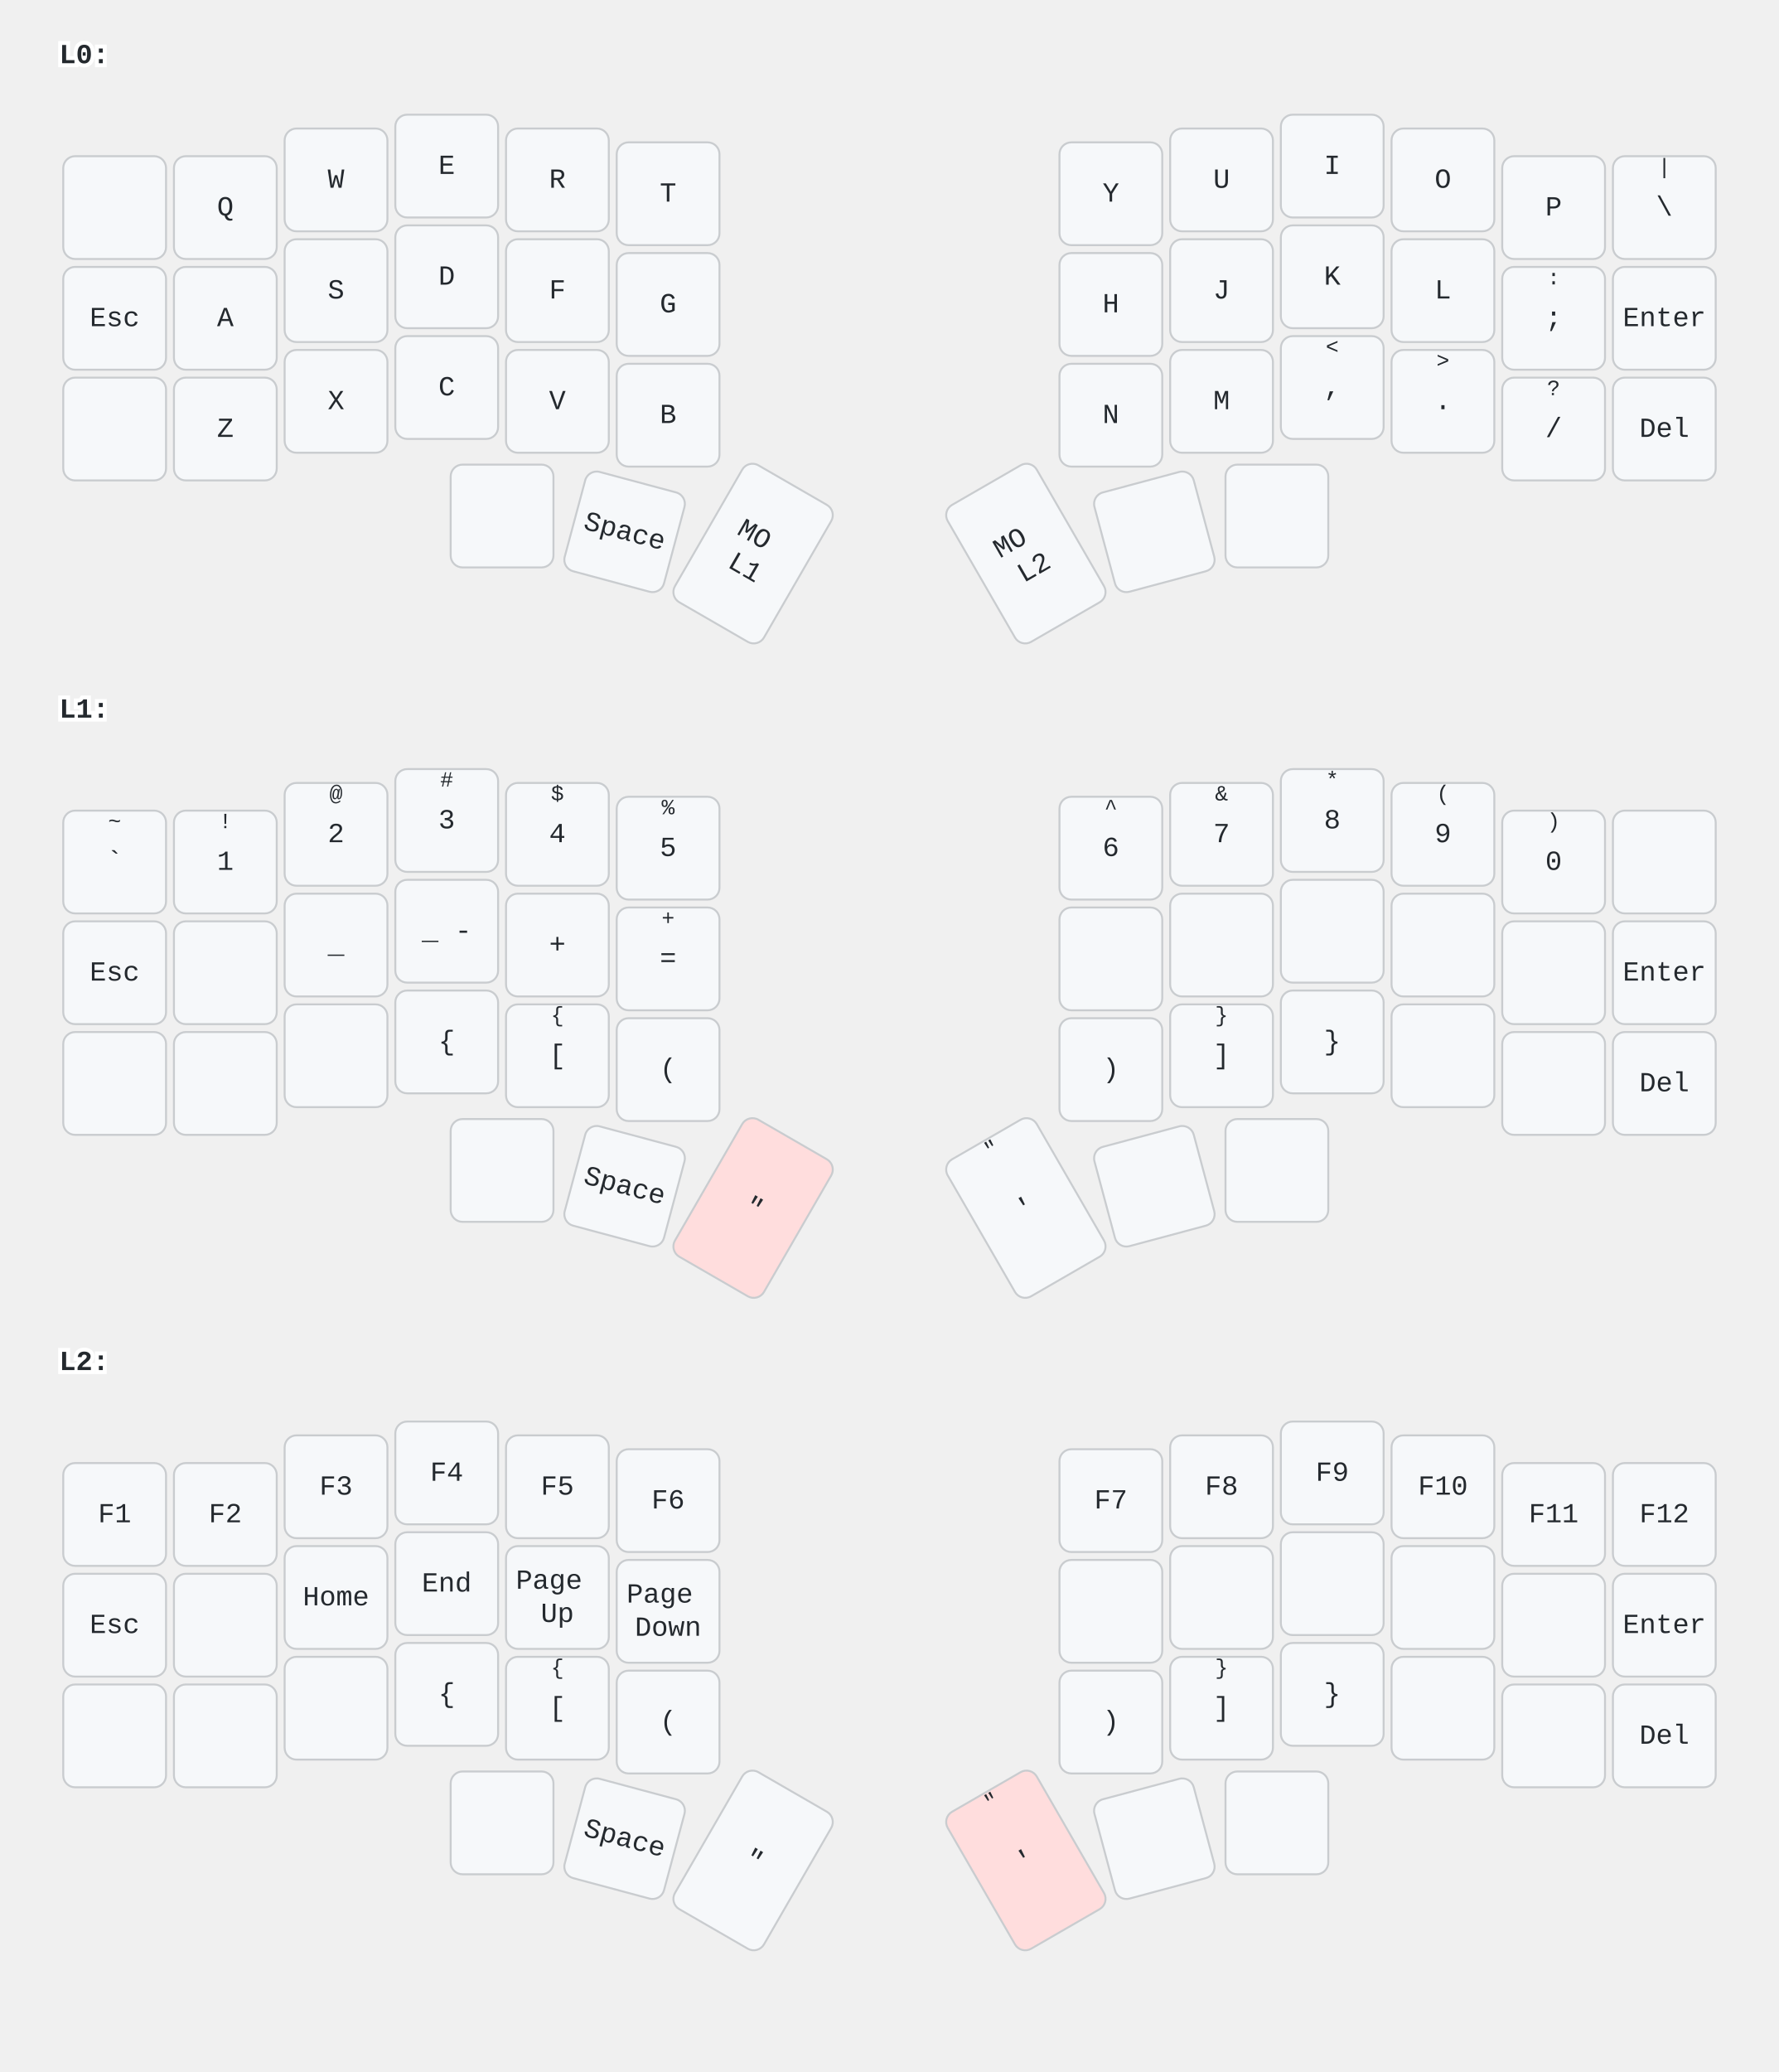
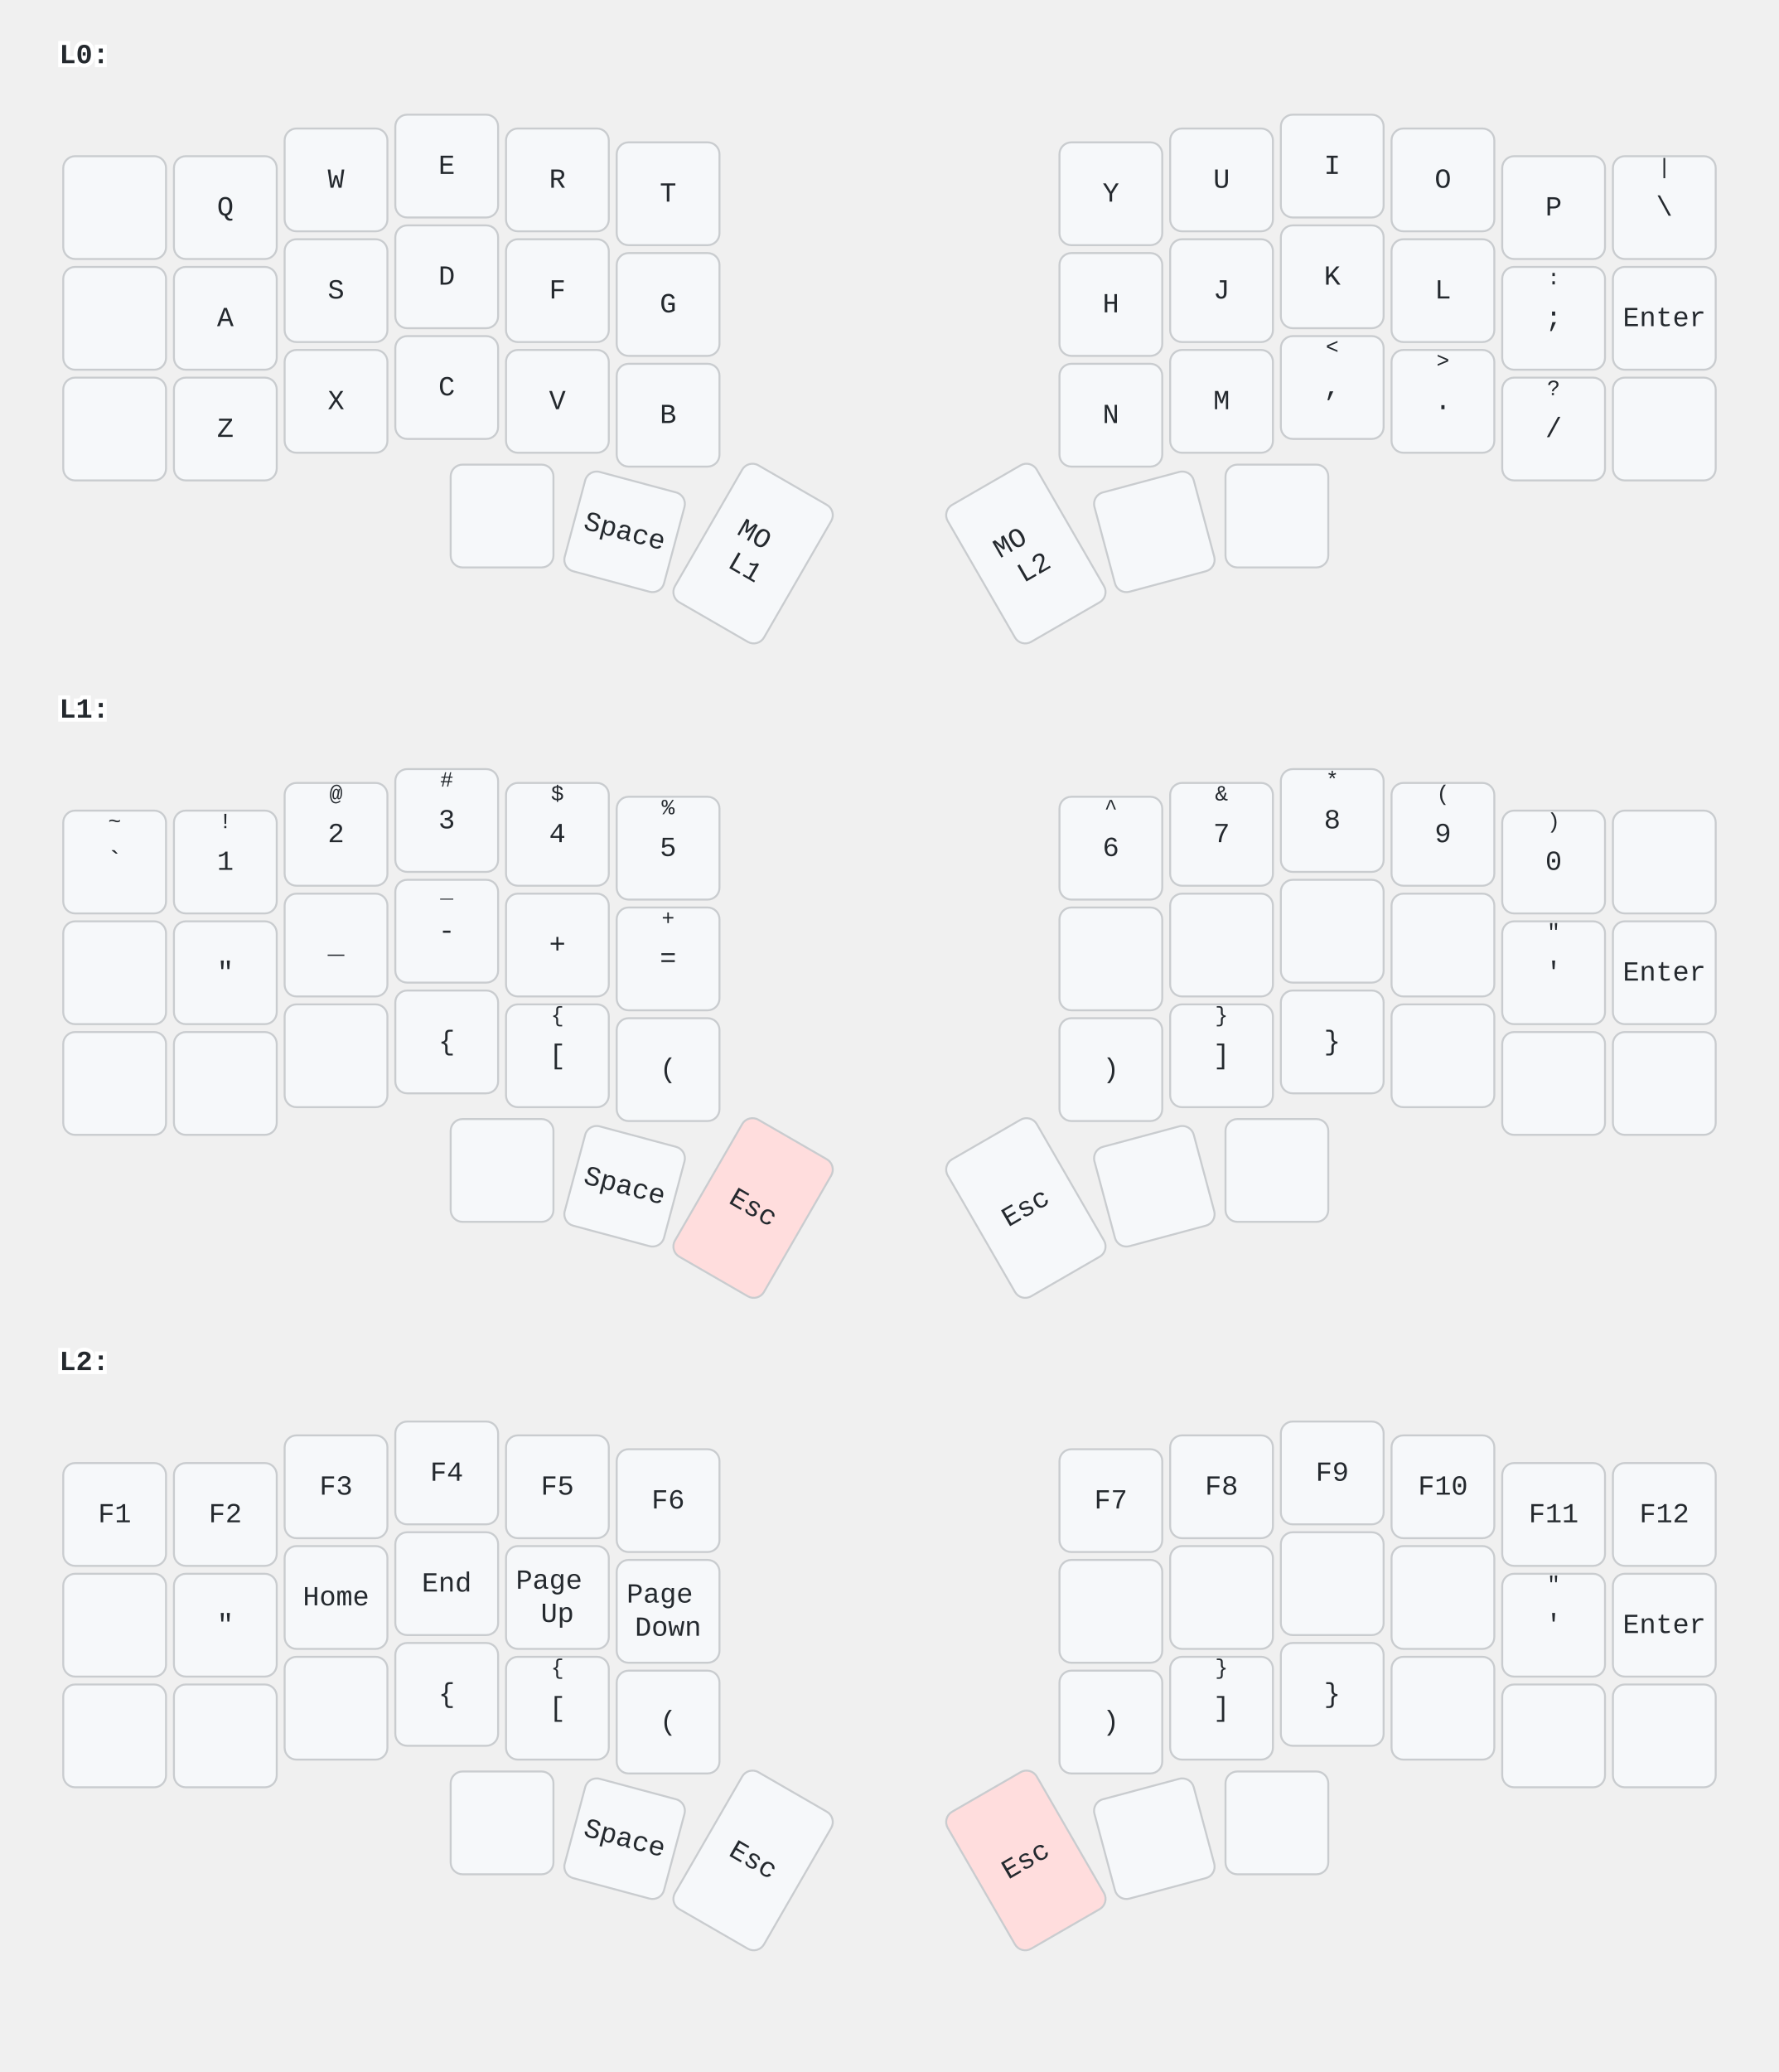
<svg xmlns="http://www.w3.org/2000/svg" xmlns:xlink="http://www.w3.org/1999/xlink" width="900" height="1048" viewBox="0 0 900 1048" class="keymap">
  <defs>/* start glyphs */
<svg id="mdi.apple-keyboard-command">
      <svg viewBox="0 0 24 24">
        <path d="M6,2A4,4 0 0,1 10,6V8H14V6A4,4 0 0,1 18,2A4,4 0 0,1 22,6A4,4 0 0,1 18,10H16V14H18A4,4 0 0,1 22,18A4,4 0 0,1 18,22A4,4 0 0,1 14,18V16H10V18A4,4 0 0,1 6,22A4,4 0 0,1 2,18A4,4 0 0,1 6,14H8V10H6A4,4 0 0,1 2,6A4,4 0 0,1 6,2M16,18A2,2 0 0,0 18,20A2,2 0 0,0 20,18A2,2 0 0,0 18,16H16V18M14,10H10V14H14V10M6,16A2,2 0 0,0 4,18A2,2 0 0,0 6,20A2,2 0 0,0 8,18V16H6M8,6A2,2 0 0,0 6,4A2,2 0 0,0 4,6A2,2 0 0,0 6,8H8V6M18,8A2,2 0 0,0 20,6A2,2 0 0,0 18,4A2,2 0 0,0 16,6V8H18Z" />
      </svg>
    </svg>
    <svg id="mdi.apple-keyboard-control">
      <svg viewBox="0 0 24 24">
        <path d="M19.78,11.78L18.36,13.19L12,6.83L5.64,13.19L4.22,11.78L12,4L19.78,11.78Z" />
-       </svg>
-     </svg>
-     <svg id="mdi.apple-keyboard-option">
-       <svg viewBox="0 0 24 24">
-         <path d="M3,4H9.11L16.15,18H21V20H14.88L7.84,6H3V4M14,4H21V6H14V4Z" />
      </svg>
    </svg>
    <svg id="mdi.apple-keyboard-shift">
      <svg viewBox="0 0 24 24">
        <path d="M15,18V12H17.17L12,6.83L6.83,12H9V18H15M12,4L22,14H17V20H7V14H2L12,4Z" />
      </svg>
    </svg>
    <svg id="mdi.arrow-down">
      <svg viewBox="0 0 24 24">
        <path d="M11,4H13V16L18.5,10.5L19.92,11.92L12,19.84L4.08,11.92L5.5,10.5L11,16V4Z" />
      </svg>
    </svg>
    <svg id="mdi.arrow-left">
      <svg viewBox="0 0 24 24">
        <path d="M20,11V13H8L13.5,18.5L12.08,19.92L4.16,12L12.08,4.08L13.5,5.5L8,11H20Z" />
      </svg>
    </svg>
    <svg id="mdi.arrow-right">
      <svg viewBox="0 0 24 24">
        <path d="M4,11V13H16L10.5,18.5L11.92,19.92L19.84,12L11.92,4.08L10.5,5.5L16,11H4Z" />
      </svg>
    </svg>
    <svg id="mdi.arrow-up">
      <svg viewBox="0 0 24 24">
        <path d="M13,20H11V8L5.5,13.5L4.08,12.08L12,4.16L19.92,12.08L18.5,13.5L13,8V20Z" />
      </svg>
    </svg>
    <svg id="mdi.backspace-outline">
      <svg viewBox="0 0 24 24">
        <path d="M19,15.59L17.59,17L14,13.41L10.41,17L9,15.59L12.59,12L9,8.41L10.41,7L14,10.59L17.59,7L19,8.41L15.41,12L19,15.59M22,3A2,2 0 0,1 24,5V19A2,2 0 0,1 22,21H7C6.31,21 5.77,20.64 5.41,20.11L0,12L5.41,3.88C5.77,3.35 6.31,3 7,3H22M22,5H7L2.28,12L7,19H22V5Z" />
      </svg>
    </svg>
    <svg id="mdi.keyboard-tab">
      <svg viewBox="0 0 24 24">
        <path d="M20,18H22V6H20M11.59,7.41L15.17,11H1V13H15.17L11.59,16.58L13,18L19,12L13,6L11.59,7.41Z" />
      </svg>
    </svg>
  </defs>/* end glyphs */
<style>/* inherit to force styles through use tags */
svg path {
    fill: inherit;
}

/* font and background color specifications */
svg.keymap {
    font-family: SFMono-Regular,Consolas,Liberation Mono,Menlo,monospace;
    font-size: 14px;
    font-kerning: normal;
    text-rendering: optimizeLegibility;
    fill: #24292e;
}

/* default key styling */
rect.key {
    fill: #f6f8fa;
}

rect.key, rect.combo {
    stroke: #c9cccf;
    stroke-width: 1;
}

/* default key side styling, only used is draw_key_sides is set */
rect.side {
    filter: brightness(90%);
}

/* color accent for combo boxes */
rect.combo, rect.combo-separate {
    fill: #cdf;
}

/* color accent for held keys */
rect.held, rect.combo.held {
    fill: #fdd;
}

/* color accent for ghost (optional) keys */
rect.ghost, rect.combo.ghost {
    stroke-dasharray: 4, 4;
    stroke-width: 2;
}

text {
    text-anchor: middle;
    dominant-baseline: middle;
}

/* styling for layer labels */
text.label {
    font-weight: bold;
    text-anchor: start;
    stroke: white;
    stroke-width: 4;
    paint-order: stroke;
}

/* styling for optional footer */
text.footer {
    text-anchor: end;
    dominant-baseline: auto;
    stroke: white;
    stroke-width: 4;
    paint-order: stroke;
}

/* styling for combo tap, and key hold/shifted label text */
text.combo, text.hold, text.shifted {
    font-size: 11px;
}

text.hold {
    text-anchor: middle;
    dominant-baseline: auto;
}

text.shifted {
    text-anchor: middle;
    dominant-baseline: hanging;
}

text.layer-activator {
    text-decoration: underline;
}

/* styling for hold/shifted label text in combo box */
text.combo.hold, text.combo.shifted {
    font-size: 8px;
}

/* lighter symbol for transparent keys */
text.trans {
    fill: #7b7e81;
}

/* styling for combo dendrons */
path.combo {
    stroke-width: 1;
    stroke: gray;
    fill: none;
}

/* Start Tabler Icons Cleanup */
/* cannot use height/width with glyphs */
.icon-tabler &gt; path {
    fill: inherit;
    stroke: inherit;
    stroke-width: 2;
}
/* hide tabler's default box */
.icon-tabler &gt; path[stroke="none"][fill="none"] {
    visibility: hidden;
}
/* End Tabler Icons Cleanup */

@media (prefers-color-scheme: dark) {
svg.keymap { fill: #d1d6db; }
rect.key { fill: #3f4750; }
rect.key, rect.combo { stroke: #60666c; }
rect.combo, rect.combo-separate { fill: #1f3d7a; }
rect.held, rect.combo.held { fill: #854747; }
text.label, text.footer { stroke: black; }
text.trans { fill: #7e8184; }
path.combo { stroke: #7f7f7f; }

}
svg.keymap { background-color: #FFF; }</style>
  <g transform="translate(30, 0)" class="layer-L0">
    <text x="0" y="28" class="label" id="L0">L0:</text>
    <g transform="translate(0, 56)">
      <g transform="translate(28, 49)" class="key keypos-0">
        <rect rx="6" ry="6" x="-26" y="-26" width="52" height="52" class="key" />
        <use href="#mdi.keyboard-tab" xlink:href="#mdi.keyboard-tab" x="-10" y="-10" height="20" width="20.0" class="key tap glyph mdi.keyboard-tab" />
      </g>
      <g transform="translate(84, 49)" class="key keypos-1">
        <rect rx="6" ry="6" x="-26" y="-26" width="52" height="52" class="key" />
        <text x="0" y="0" class="key tap">Q</text>
      </g>
      <g transform="translate(140, 35)" class="key keypos-2">
        <rect rx="6" ry="6" x="-26" y="-26" width="52" height="52" class="key" />
        <text x="0" y="0" class="key tap">W</text>
      </g>
      <g transform="translate(196, 28)" class="key keypos-3">
        <rect rx="6" ry="6" x="-26" y="-26" width="52" height="52" class="key" />
        <text x="0" y="0" class="key tap">E</text>
      </g>
      <g transform="translate(252, 35)" class="key keypos-4">
        <rect rx="6" ry="6" x="-26" y="-26" width="52" height="52" class="key" />
        <text x="0" y="0" class="key tap">R</text>
      </g>
      <g transform="translate(308, 42)" class="key keypos-5">
        <rect rx="6" ry="6" x="-26" y="-26" width="52" height="52" class="key" />
        <text x="0" y="0" class="key tap">T</text>
      </g>
      <g transform="translate(532, 42)" class="key keypos-6">
        <rect rx="6" ry="6" x="-26" y="-26" width="52" height="52" class="key" />
        <text x="0" y="0" class="key tap">Y</text>
      </g>
      <g transform="translate(588, 35)" class="key keypos-7">
        <rect rx="6" ry="6" x="-26" y="-26" width="52" height="52" class="key" />
        <text x="0" y="0" class="key tap">U</text>
      </g>
      <g transform="translate(644, 28)" class="key keypos-8">
        <rect rx="6" ry="6" x="-26" y="-26" width="52" height="52" class="key" />
        <text x="0" y="0" class="key tap">I</text>
      </g>
      <g transform="translate(700, 35)" class="key keypos-9">
        <rect rx="6" ry="6" x="-26" y="-26" width="52" height="52" class="key" />
        <text x="0" y="0" class="key tap">O</text>
      </g>
      <g transform="translate(756, 49)" class="key keypos-10">
        <rect rx="6" ry="6" x="-26" y="-26" width="52" height="52" class="key" />
        <text x="0" y="0" class="key tap">P</text>
      </g>
      <g transform="translate(812, 49)" class="key keypos-11">
        <rect rx="6" ry="6" x="-26" y="-26" width="52" height="52" class="key" />
        <text x="0" y="0" class="key tap">\</text>
        <text x="0" y="-23" class="key shifted">|</text>
      </g>
      <g transform="translate(28, 105)" class="key keypos-12">
        <rect rx="6" ry="6" x="-26" y="-26" width="52" height="52" class="key" />
-         <text x="0" y="0" class="key tap">Esc</text>
+         <use href="#mdi.apple-keyboard-control" xlink:href="#mdi.apple-keyboard-control" x="-10" y="-10" height="20" width="20.0" class="key tap glyph mdi.apple-keyboard-control" />
      </g>
      <g transform="translate(84, 105)" class="key keypos-13">
        <rect rx="6" ry="6" x="-26" y="-26" width="52" height="52" class="key" />
        <text x="0" y="0" class="key tap">A</text>
      </g>
      <g transform="translate(140, 91)" class="key keypos-14">
        <rect rx="6" ry="6" x="-26" y="-26" width="52" height="52" class="key" />
        <text x="0" y="0" class="key tap">S</text>
      </g>
      <g transform="translate(196, 84)" class="key keypos-15">
        <rect rx="6" ry="6" x="-26" y="-26" width="52" height="52" class="key" />
        <text x="0" y="0" class="key tap">D</text>
-         <use href="#mdi.apple-keyboard-control" xlink:href="#mdi.apple-keyboard-control" x="-6" y="11" height="12" width="12.0" class="key hold glyph mdi.apple-keyboard-control" />
      </g>
      <g transform="translate(252, 91)" class="key keypos-16">
        <rect rx="6" ry="6" x="-26" y="-26" width="52" height="52" class="key" />
        <text x="0" y="0" class="key tap">F</text>
-         <use href="#mdi.apple-keyboard-shift" xlink:href="#mdi.apple-keyboard-shift" x="-6" y="11" height="12" width="12.0" class="key hold glyph mdi.apple-keyboard-shift" />
      </g>
      <g transform="translate(308, 98)" class="key keypos-17">
        <rect rx="6" ry="6" x="-26" y="-26" width="52" height="52" class="key" />
        <text x="0" y="0" class="key tap">G</text>
      </g>
      <g transform="translate(532, 98)" class="key keypos-18">
        <rect rx="6" ry="6" x="-26" y="-26" width="52" height="52" class="key" />
        <text x="0" y="0" class="key tap">H</text>
      </g>
      <g transform="translate(588, 91)" class="key keypos-19">
        <rect rx="6" ry="6" x="-26" y="-26" width="52" height="52" class="key" />
        <text x="0" y="0" class="key tap">J</text>
-         <use href="#mdi.apple-keyboard-shift" xlink:href="#mdi.apple-keyboard-shift" x="-6" y="11" height="12" width="12.0" class="key hold glyph mdi.apple-keyboard-shift" />
      </g>
      <g transform="translate(644, 84)" class="key keypos-20">
        <rect rx="6" ry="6" x="-26" y="-26" width="52" height="52" class="key" />
        <text x="0" y="0" class="key tap">K</text>
-         <use href="#mdi.apple-keyboard-control" xlink:href="#mdi.apple-keyboard-control" x="-6" y="11" height="12" width="12.0" class="key hold glyph mdi.apple-keyboard-control" />
      </g>
      <g transform="translate(700, 91)" class="key keypos-21">
        <rect rx="6" ry="6" x="-26" y="-26" width="52" height="52" class="key" />
        <text x="0" y="0" class="key tap">L</text>
      </g>
      <g transform="translate(756, 105)" class="key keypos-22">
        <rect rx="6" ry="6" x="-26" y="-26" width="52" height="52" class="key" />
        <text x="0" y="0" class="key tap">;</text>
        <text x="0" y="-23" class="key shifted">:</text>
      </g>
      <g transform="translate(812, 105)" class="key keypos-23">
        <rect rx="6" ry="6" x="-26" y="-26" width="52" height="52" class="key" />
        <text x="0" y="0" class="key tap">Enter</text>
      </g>
      <g transform="translate(28, 161)" class="key keypos-24">
        <rect rx="6" ry="6" x="-26" y="-26" width="52" height="52" class="key" />
-         <use href="#mdi.apple-keyboard-option" xlink:href="#mdi.apple-keyboard-option" x="-10" y="-10" height="20" width="20.0" class="key tap glyph mdi.apple-keyboard-option" />
+         <use href="#mdi.apple-keyboard-shift" xlink:href="#mdi.apple-keyboard-shift" x="-10" y="-10" height="20" width="20.0" class="key tap glyph mdi.apple-keyboard-shift" />
      </g>
      <g transform="translate(84, 161)" class="key keypos-25">
        <rect rx="6" ry="6" x="-26" y="-26" width="52" height="52" class="key" />
        <text x="0" y="0" class="key tap">Z</text>
      </g>
      <g transform="translate(140, 147)" class="key keypos-26">
        <rect rx="6" ry="6" x="-26" y="-26" width="52" height="52" class="key" />
        <text x="0" y="0" class="key tap">X</text>
      </g>
      <g transform="translate(196, 140)" class="key keypos-27">
        <rect rx="6" ry="6" x="-26" y="-26" width="52" height="52" class="key" />
        <text x="0" y="0" class="key tap">C</text>
      </g>
      <g transform="translate(252, 147)" class="key keypos-28">
        <rect rx="6" ry="6" x="-26" y="-26" width="52" height="52" class="key" />
        <text x="0" y="0" class="key tap">V</text>
      </g>
      <g transform="translate(308, 154)" class="key keypos-29">
        <rect rx="6" ry="6" x="-26" y="-26" width="52" height="52" class="key" />
        <text x="0" y="0" class="key tap">B</text>
      </g>
      <g transform="translate(532, 154)" class="key keypos-30">
        <rect rx="6" ry="6" x="-26" y="-26" width="52" height="52" class="key" />
        <text x="0" y="0" class="key tap">N</text>
      </g>
      <g transform="translate(588, 147)" class="key keypos-31">
        <rect rx="6" ry="6" x="-26" y="-26" width="52" height="52" class="key" />
        <text x="0" y="0" class="key tap">M</text>
      </g>
      <g transform="translate(644, 140)" class="key keypos-32">
        <rect rx="6" ry="6" x="-26" y="-26" width="52" height="52" class="key" />
        <text x="0" y="0" class="key tap">,</text>
        <text x="0" y="-23" class="key shifted">&lt;</text>
      </g>
      <g transform="translate(700, 147)" class="key keypos-33">
        <rect rx="6" ry="6" x="-26" y="-26" width="52" height="52" class="key" />
        <text x="0" y="0" class="key tap">.</text>
        <text x="0" y="-23" class="key shifted">&gt;</text>
      </g>
      <g transform="translate(756, 161)" class="key keypos-34">
        <rect rx="6" ry="6" x="-26" y="-26" width="52" height="52" class="key" />
        <text x="0" y="0" class="key tap">/</text>
        <text x="0" y="-23" class="key shifted">?</text>
      </g>
      <g transform="translate(812, 161)" class="key keypos-35">
        <rect rx="6" ry="6" x="-26" y="-26" width="52" height="52" class="key" />
-         <text x="0" y="0" class="key tap">Del</text>
+         <use href="#mdi.apple-keyboard-shift" xlink:href="#mdi.apple-keyboard-shift" x="-10" y="-10" height="20" width="20.0" class="key tap glyph mdi.apple-keyboard-shift" />
      </g>
      <g transform="translate(224, 205)" class="key keypos-36">
        <rect rx="6" ry="6" x="-26" y="-26" width="52" height="52" class="key" />
        <use href="#mdi.apple-keyboard-command" xlink:href="#mdi.apple-keyboard-command" x="-10" y="-10" height="20" width="20.0" class="key tap glyph mdi.apple-keyboard-command" />
      </g>
      <g transform="translate(286, 213) rotate(15.0)" class="key keypos-37">
        <rect rx="6" ry="6" x="-26" y="-26" width="52" height="52" class="key" />
        <text x="0" y="0" class="key tap">Space</text>
      </g>
      <g transform="translate(351, 224) rotate(30.0)" class="key keypos-38">
        <rect rx="6" ry="6" x="-26" y="-40" width="52" height="80" class="key" />
        <text x="0" y="0" class="key tap">
          <tspan x="0" dy="-0.6em">MO</tspan>
          <tspan x="0" dy="1.2em">L1</tspan>
        </text>
      </g>
      <g transform="translate(489, 224) rotate(-30.0)" class="key keypos-39">
        <rect rx="6" ry="6" x="-26" y="-40" width="52" height="80" class="key" />
        <text x="0" y="0" class="key tap">
          <tspan x="0" dy="-0.6em">MO</tspan>
          <tspan x="0" dy="1.2em">L2</tspan>
        </text>
      </g>
      <g transform="translate(554, 213) rotate(-15.0)" class="key keypos-40">
        <rect rx="6" ry="6" x="-26" y="-26" width="52" height="52" class="key" />
        <use href="#mdi.backspace-outline" xlink:href="#mdi.backspace-outline" x="-10" y="-10" height="20" width="20.0" class="key tap glyph mdi.backspace-outline" />
      </g>
      <g transform="translate(616, 205)" class="key keypos-41">
        <rect rx="6" ry="6" x="-26" y="-26" width="52" height="52" class="key" />
        <use href="#mdi.apple-keyboard-command" xlink:href="#mdi.apple-keyboard-command" x="-10" y="-10" height="20" width="20.0" class="key tap glyph mdi.apple-keyboard-command" />
      </g>
    </g>
  </g>
  <g transform="translate(30, 331)" class="layer-L1">
    <text x="0" y="28" class="label" id="L1">L1:</text>
    <g transform="translate(0, 56)">
      <g transform="translate(28, 49)" class="key keypos-0">
        <rect rx="6" ry="6" x="-26" y="-26" width="52" height="52" class="key" />
        <text x="0" y="0" class="key tap">`</text>
        <text x="0" y="-23" class="key shifted">~</text>
      </g>
      <g transform="translate(84, 49)" class="key keypos-1">
        <rect rx="6" ry="6" x="-26" y="-26" width="52" height="52" class="key" />
        <text x="0" y="0" class="key tap">1</text>
        <text x="0" y="-23" class="key shifted">!</text>
      </g>
      <g transform="translate(140, 35)" class="key keypos-2">
        <rect rx="6" ry="6" x="-26" y="-26" width="52" height="52" class="key" />
        <text x="0" y="0" class="key tap">2</text>
        <text x="0" y="-23" class="key shifted">@</text>
      </g>
      <g transform="translate(196, 28)" class="key keypos-3">
        <rect rx="6" ry="6" x="-26" y="-26" width="52" height="52" class="key" />
        <text x="0" y="0" class="key tap">3</text>
        <text x="0" y="-23" class="key shifted">#</text>
      </g>
      <g transform="translate(252, 35)" class="key keypos-4">
        <rect rx="6" ry="6" x="-26" y="-26" width="52" height="52" class="key" />
        <text x="0" y="0" class="key tap">4</text>
        <text x="0" y="-23" class="key shifted">$</text>
      </g>
      <g transform="translate(308, 42)" class="key keypos-5">
        <rect rx="6" ry="6" x="-26" y="-26" width="52" height="52" class="key" />
        <text x="0" y="0" class="key tap">5</text>
        <text x="0" y="-23" class="key shifted">%</text>
      </g>
      <g transform="translate(532, 42)" class="key keypos-6">
        <rect rx="6" ry="6" x="-26" y="-26" width="52" height="52" class="key" />
        <text x="0" y="0" class="key tap">6</text>
        <text x="0" y="-23" class="key shifted">^</text>
      </g>
      <g transform="translate(588, 35)" class="key keypos-7">
        <rect rx="6" ry="6" x="-26" y="-26" width="52" height="52" class="key" />
        <text x="0" y="0" class="key tap">7</text>
        <text x="0" y="-23" class="key shifted">&amp;</text>
      </g>
      <g transform="translate(644, 28)" class="key keypos-8">
        <rect rx="6" ry="6" x="-26" y="-26" width="52" height="52" class="key" />
        <text x="0" y="0" class="key tap">8</text>
        <text x="0" y="-23" class="key shifted">*</text>
      </g>
      <g transform="translate(700, 35)" class="key keypos-9">
        <rect rx="6" ry="6" x="-26" y="-26" width="52" height="52" class="key" />
        <text x="0" y="0" class="key tap">9</text>
        <text x="0" y="-23" class="key shifted">(</text>
      </g>
      <g transform="translate(756, 49)" class="key keypos-10">
        <rect rx="6" ry="6" x="-26" y="-26" width="52" height="52" class="key" />
        <text x="0" y="0" class="key tap">0</text>
        <text x="0" y="-23" class="key shifted">)</text>
      </g>
      <g transform="translate(812, 49)" class="key keypos-11">
        <rect rx="6" ry="6" x="-26" y="-26" width="52" height="52" class="key" />
      </g>
      <g transform="translate(28, 105)" class="key keypos-12">
        <rect rx="6" ry="6" x="-26" y="-26" width="52" height="52" class="key" />
-         <text x="0" y="0" class="key tap">Esc</text>
+         <use href="#mdi.apple-keyboard-control" xlink:href="#mdi.apple-keyboard-control" x="-10" y="-10" height="20" width="20.0" class="key tap glyph mdi.apple-keyboard-control" />
      </g>
      <g transform="translate(84, 105)" class="key keypos-13">
        <rect rx="6" ry="6" x="-26" y="-26" width="52" height="52" class="key" />
+         <text x="0" y="0" class="key tap">"</text>
      </g>
      <g transform="translate(140, 91)" class="key keypos-14">
        <rect rx="6" ry="6" x="-26" y="-26" width="52" height="52" class="key" />
        <text x="0" y="0" class="key tap">_</text>
      </g>
      <g transform="translate(196, 84)" class="key keypos-15">
        <rect rx="6" ry="6" x="-26" y="-26" width="52" height="52" class="key" />
-         <text x="0" y="0" class="key tap">_ -</text>
-         <use href="#mdi.apple-keyboard-control" xlink:href="#mdi.apple-keyboard-control" x="-6" y="11" height="12" width="12.0" class="key hold glyph mdi.apple-keyboard-control" />
+         <text x="0" y="0" class="key tap">-</text>
+         <text x="0" y="-23" class="key shifted">_</text>
      </g>
      <g transform="translate(252, 91)" class="key keypos-16">
        <rect rx="6" ry="6" x="-26" y="-26" width="52" height="52" class="key" />
        <text x="0" y="0" class="key tap">+</text>
-         <use href="#mdi.apple-keyboard-shift" xlink:href="#mdi.apple-keyboard-shift" x="-6" y="11" height="12" width="12.0" class="key hold glyph mdi.apple-keyboard-shift" />
      </g>
      <g transform="translate(308, 98)" class="key keypos-17">
        <rect rx="6" ry="6" x="-26" y="-26" width="52" height="52" class="key" />
        <text x="0" y="0" class="key tap">=</text>
        <text x="0" y="-23" class="key shifted">+</text>
      </g>
      <g transform="translate(532, 98)" class="key keypos-18">
        <rect rx="6" ry="6" x="-26" y="-26" width="52" height="52" class="key" />
        <use href="#mdi.arrow-left" xlink:href="#mdi.arrow-left" x="-10" y="-10" height="20" width="20.0" class="key tap glyph mdi.arrow-left" />
      </g>
      <g transform="translate(588, 91)" class="key keypos-19">
        <rect rx="6" ry="6" x="-26" y="-26" width="52" height="52" class="key" />
        <use href="#mdi.arrow-down" xlink:href="#mdi.arrow-down" x="-10" y="-10" height="20" width="20.0" class="key tap glyph mdi.arrow-down" />
-         <use href="#mdi.apple-keyboard-shift" xlink:href="#mdi.apple-keyboard-shift" x="-6" y="11" height="12" width="12.0" class="key hold glyph mdi.apple-keyboard-shift" />
      </g>
      <g transform="translate(644, 84)" class="key keypos-20">
        <rect rx="6" ry="6" x="-26" y="-26" width="52" height="52" class="key" />
        <use href="#mdi.arrow-up" xlink:href="#mdi.arrow-up" x="-10" y="-10" height="20" width="20.0" class="key tap glyph mdi.arrow-up" />
-         <use href="#mdi.apple-keyboard-control" xlink:href="#mdi.apple-keyboard-control" x="-6" y="11" height="12" width="12.0" class="key hold glyph mdi.apple-keyboard-control" />
      </g>
      <g transform="translate(700, 91)" class="key keypos-21">
        <rect rx="6" ry="6" x="-26" y="-26" width="52" height="52" class="key" />
        <use href="#mdi.arrow-right" xlink:href="#mdi.arrow-right" x="-10" y="-10" height="20" width="20.0" class="key tap glyph mdi.arrow-right" />
      </g>
      <g transform="translate(756, 105)" class="key keypos-22">
        <rect rx="6" ry="6" x="-26" y="-26" width="52" height="52" class="key" />
+         <text x="0" y="0" class="key tap">'</text>
+         <text x="0" y="-23" class="key shifted">"</text>
      </g>
      <g transform="translate(812, 105)" class="key keypos-23">
        <rect rx="6" ry="6" x="-26" y="-26" width="52" height="52" class="key" />
        <text x="0" y="0" class="key tap">Enter</text>
      </g>
      <g transform="translate(28, 161)" class="key keypos-24">
        <rect rx="6" ry="6" x="-26" y="-26" width="52" height="52" class="key" />
-         <use href="#mdi.apple-keyboard-option" xlink:href="#mdi.apple-keyboard-option" x="-10" y="-10" height="20" width="20.0" class="key tap glyph mdi.apple-keyboard-option" />
+         <use href="#mdi.apple-keyboard-shift" xlink:href="#mdi.apple-keyboard-shift" x="-10" y="-10" height="20" width="20.0" class="key tap glyph mdi.apple-keyboard-shift" />
      </g>
      <g transform="translate(84, 161)" class="key keypos-25">
        <rect rx="6" ry="6" x="-26" y="-26" width="52" height="52" class="key" />
      </g>
      <g transform="translate(140, 147)" class="key keypos-26">
        <rect rx="6" ry="6" x="-26" y="-26" width="52" height="52" class="key" />
      </g>
      <g transform="translate(196, 140)" class="key keypos-27">
        <rect rx="6" ry="6" x="-26" y="-26" width="52" height="52" class="key" />
        <text x="0" y="0" class="key tap">{</text>
      </g>
      <g transform="translate(252, 147)" class="key keypos-28">
        <rect rx="6" ry="6" x="-26" y="-26" width="52" height="52" class="key" />
        <text x="0" y="0" class="key tap">[</text>
        <text x="0" y="-23" class="key shifted">{</text>
      </g>
      <g transform="translate(308, 154)" class="key keypos-29">
        <rect rx="6" ry="6" x="-26" y="-26" width="52" height="52" class="key" />
        <text x="0" y="0" class="key tap">(</text>
      </g>
      <g transform="translate(532, 154)" class="key keypos-30">
        <rect rx="6" ry="6" x="-26" y="-26" width="52" height="52" class="key" />
        <text x="0" y="0" class="key tap">)</text>
      </g>
      <g transform="translate(588, 147)" class="key keypos-31">
        <rect rx="6" ry="6" x="-26" y="-26" width="52" height="52" class="key" />
        <text x="0" y="0" class="key tap">]</text>
        <text x="0" y="-23" class="key shifted">}</text>
      </g>
      <g transform="translate(644, 140)" class="key keypos-32">
        <rect rx="6" ry="6" x="-26" y="-26" width="52" height="52" class="key" />
        <text x="0" y="0" class="key tap">}</text>
      </g>
      <g transform="translate(700, 147)" class="key keypos-33">
        <rect rx="6" ry="6" x="-26" y="-26" width="52" height="52" class="key" />
      </g>
      <g transform="translate(756, 161)" class="key keypos-34">
        <rect rx="6" ry="6" x="-26" y="-26" width="52" height="52" class="key" />
      </g>
      <g transform="translate(812, 161)" class="key keypos-35">
        <rect rx="6" ry="6" x="-26" y="-26" width="52" height="52" class="key" />
-         <text x="0" y="0" class="key tap">Del</text>
+         <use href="#mdi.apple-keyboard-shift" xlink:href="#mdi.apple-keyboard-shift" x="-10" y="-10" height="20" width="20.0" class="key tap glyph mdi.apple-keyboard-shift" />
      </g>
      <g transform="translate(224, 205)" class="key keypos-36">
        <rect rx="6" ry="6" x="-26" y="-26" width="52" height="52" class="key" />
        <use href="#mdi.apple-keyboard-command" xlink:href="#mdi.apple-keyboard-command" x="-10" y="-10" height="20" width="20.0" class="key tap glyph mdi.apple-keyboard-command" />
      </g>
      <g transform="translate(286, 213) rotate(15.0)" class="key keypos-37">
        <rect rx="6" ry="6" x="-26" y="-26" width="52" height="52" class="key" />
        <text x="0" y="0" class="key tap">Space</text>
      </g>
      <g transform="translate(351, 224) rotate(30.0)" class="key held keypos-38">
        <rect rx="6" ry="6" x="-26" y="-40" width="52" height="80" class="key held" />
-         <text x="0" y="0" class="key held tap">"</text>
+         <text x="0" y="0" class="key held tap">Esc</text>
      </g>
      <g transform="translate(489, 224) rotate(-30.0)" class="key keypos-39">
        <rect rx="6" ry="6" x="-26" y="-40" width="52" height="80" class="key" />
-         <text x="0" y="0" class="key tap">'</text>
-         <text x="0" y="-37" class="key shifted">"</text>
+         <text x="0" y="0" class="key tap">Esc</text>
      </g>
      <g transform="translate(554, 213) rotate(-15.0)" class="key keypos-40">
        <rect rx="6" ry="6" x="-26" y="-26" width="52" height="52" class="key" />
        <use href="#mdi.backspace-outline" xlink:href="#mdi.backspace-outline" x="-10" y="-10" height="20" width="20.0" class="key tap glyph mdi.backspace-outline" />
      </g>
      <g transform="translate(616, 205)" class="key keypos-41">
        <rect rx="6" ry="6" x="-26" y="-26" width="52" height="52" class="key" />
        <use href="#mdi.apple-keyboard-command" xlink:href="#mdi.apple-keyboard-command" x="-10" y="-10" height="20" width="20.0" class="key tap glyph mdi.apple-keyboard-command" />
      </g>
    </g>
  </g>
  <g transform="translate(30, 661)" class="layer-L2">
    <text x="0" y="28" class="label" id="L2">L2:</text>
    <g transform="translate(0, 56)">
      <g transform="translate(28, 49)" class="key keypos-0">
        <rect rx="6" ry="6" x="-26" y="-26" width="52" height="52" class="key" />
        <text x="0" y="0" class="key tap">F1</text>
      </g>
      <g transform="translate(84, 49)" class="key keypos-1">
        <rect rx="6" ry="6" x="-26" y="-26" width="52" height="52" class="key" />
        <text x="0" y="0" class="key tap">F2</text>
      </g>
      <g transform="translate(140, 35)" class="key keypos-2">
        <rect rx="6" ry="6" x="-26" y="-26" width="52" height="52" class="key" />
        <text x="0" y="0" class="key tap">F3</text>
      </g>
      <g transform="translate(196, 28)" class="key keypos-3">
        <rect rx="6" ry="6" x="-26" y="-26" width="52" height="52" class="key" />
        <text x="0" y="0" class="key tap">F4</text>
      </g>
      <g transform="translate(252, 35)" class="key keypos-4">
        <rect rx="6" ry="6" x="-26" y="-26" width="52" height="52" class="key" />
        <text x="0" y="0" class="key tap">F5</text>
      </g>
      <g transform="translate(308, 42)" class="key keypos-5">
        <rect rx="6" ry="6" x="-26" y="-26" width="52" height="52" class="key" />
        <text x="0" y="0" class="key tap">F6</text>
      </g>
      <g transform="translate(532, 42)" class="key keypos-6">
        <rect rx="6" ry="6" x="-26" y="-26" width="52" height="52" class="key" />
        <text x="0" y="0" class="key tap">F7</text>
      </g>
      <g transform="translate(588, 35)" class="key keypos-7">
        <rect rx="6" ry="6" x="-26" y="-26" width="52" height="52" class="key" />
        <text x="0" y="0" class="key tap">F8</text>
      </g>
      <g transform="translate(644, 28)" class="key keypos-8">
        <rect rx="6" ry="6" x="-26" y="-26" width="52" height="52" class="key" />
        <text x="0" y="0" class="key tap">F9</text>
      </g>
      <g transform="translate(700, 35)" class="key keypos-9">
        <rect rx="6" ry="6" x="-26" y="-26" width="52" height="52" class="key" />
        <text x="0" y="0" class="key tap">F10</text>
      </g>
      <g transform="translate(756, 49)" class="key keypos-10">
        <rect rx="6" ry="6" x="-26" y="-26" width="52" height="52" class="key" />
        <text x="0" y="0" class="key tap">F11</text>
      </g>
      <g transform="translate(812, 49)" class="key keypos-11">
        <rect rx="6" ry="6" x="-26" y="-26" width="52" height="52" class="key" />
        <text x="0" y="0" class="key tap">F12</text>
      </g>
      <g transform="translate(28, 105)" class="key keypos-12">
        <rect rx="6" ry="6" x="-26" y="-26" width="52" height="52" class="key" />
-         <text x="0" y="0" class="key tap">Esc</text>
+         <use href="#mdi.apple-keyboard-control" xlink:href="#mdi.apple-keyboard-control" x="-10" y="-10" height="20" width="20.0" class="key tap glyph mdi.apple-keyboard-control" />
      </g>
      <g transform="translate(84, 105)" class="key keypos-13">
        <rect rx="6" ry="6" x="-26" y="-26" width="52" height="52" class="key" />
+         <text x="0" y="0" class="key tap">"</text>
      </g>
      <g transform="translate(140, 91)" class="key keypos-14">
        <rect rx="6" ry="6" x="-26" y="-26" width="52" height="52" class="key" />
        <text x="0" y="0" class="key tap">Home</text>
      </g>
      <g transform="translate(196, 84)" class="key keypos-15">
        <rect rx="6" ry="6" x="-26" y="-26" width="52" height="52" class="key" />
        <text x="0" y="0" class="key tap">End</text>
      </g>
      <g transform="translate(252, 91)" class="key keypos-16">
        <rect rx="6" ry="6" x="-26" y="-26" width="52" height="52" class="key" />
        <text x="0" y="0" class="key tap">
          <tspan x="0" dy="-0.6em">Page</tspan>
          <tspan x="0" dy="1.2em">Up</tspan>
        </text>
      </g>
      <g transform="translate(308, 98)" class="key keypos-17">
        <rect rx="6" ry="6" x="-26" y="-26" width="52" height="52" class="key" />
        <text x="0" y="0" class="key tap">
          <tspan x="0" dy="-0.6em">Page</tspan>
          <tspan x="0" dy="1.2em">Down</tspan>
        </text>
      </g>
      <g transform="translate(532, 98)" class="key keypos-18">
        <rect rx="6" ry="6" x="-26" y="-26" width="52" height="52" class="key" />
        <use href="#mdi.arrow-left" xlink:href="#mdi.arrow-left" x="-10" y="-10" height="20" width="20.0" class="key tap glyph mdi.arrow-left" />
      </g>
      <g transform="translate(588, 91)" class="key keypos-19">
        <rect rx="6" ry="6" x="-26" y="-26" width="52" height="52" class="key" />
        <use href="#mdi.arrow-down" xlink:href="#mdi.arrow-down" x="-10" y="-10" height="20" width="20.0" class="key tap glyph mdi.arrow-down" />
      </g>
      <g transform="translate(644, 84)" class="key keypos-20">
        <rect rx="6" ry="6" x="-26" y="-26" width="52" height="52" class="key" />
        <use href="#mdi.arrow-up" xlink:href="#mdi.arrow-up" x="-10" y="-10" height="20" width="20.0" class="key tap glyph mdi.arrow-up" />
      </g>
      <g transform="translate(700, 91)" class="key keypos-21">
        <rect rx="6" ry="6" x="-26" y="-26" width="52" height="52" class="key" />
        <use href="#mdi.arrow-right" xlink:href="#mdi.arrow-right" x="-10" y="-10" height="20" width="20.0" class="key tap glyph mdi.arrow-right" />
      </g>
      <g transform="translate(756, 105)" class="key keypos-22">
        <rect rx="6" ry="6" x="-26" y="-26" width="52" height="52" class="key" />
+         <text x="0" y="0" class="key tap">'</text>
+         <text x="0" y="-23" class="key shifted">"</text>
      </g>
      <g transform="translate(812, 105)" class="key keypos-23">
        <rect rx="6" ry="6" x="-26" y="-26" width="52" height="52" class="key" />
        <text x="0" y="0" class="key tap">Enter</text>
      </g>
      <g transform="translate(28, 161)" class="key keypos-24">
        <rect rx="6" ry="6" x="-26" y="-26" width="52" height="52" class="key" />
-         <use href="#mdi.apple-keyboard-option" xlink:href="#mdi.apple-keyboard-option" x="-10" y="-10" height="20" width="20.0" class="key tap glyph mdi.apple-keyboard-option" />
+         <use href="#mdi.apple-keyboard-shift" xlink:href="#mdi.apple-keyboard-shift" x="-10" y="-10" height="20" width="20.0" class="key tap glyph mdi.apple-keyboard-shift" />
      </g>
      <g transform="translate(84, 161)" class="key keypos-25">
        <rect rx="6" ry="6" x="-26" y="-26" width="52" height="52" class="key" />
      </g>
      <g transform="translate(140, 147)" class="key keypos-26">
        <rect rx="6" ry="6" x="-26" y="-26" width="52" height="52" class="key" />
      </g>
      <g transform="translate(196, 140)" class="key keypos-27">
        <rect rx="6" ry="6" x="-26" y="-26" width="52" height="52" class="key" />
        <text x="0" y="0" class="key tap">{</text>
      </g>
      <g transform="translate(252, 147)" class="key keypos-28">
        <rect rx="6" ry="6" x="-26" y="-26" width="52" height="52" class="key" />
        <text x="0" y="0" class="key tap">[</text>
        <text x="0" y="-23" class="key shifted">{</text>
      </g>
      <g transform="translate(308, 154)" class="key keypos-29">
        <rect rx="6" ry="6" x="-26" y="-26" width="52" height="52" class="key" />
        <text x="0" y="0" class="key tap">(</text>
      </g>
      <g transform="translate(532, 154)" class="key keypos-30">
        <rect rx="6" ry="6" x="-26" y="-26" width="52" height="52" class="key" />
        <text x="0" y="0" class="key tap">)</text>
      </g>
      <g transform="translate(588, 147)" class="key keypos-31">
        <rect rx="6" ry="6" x="-26" y="-26" width="52" height="52" class="key" />
        <text x="0" y="0" class="key tap">]</text>
        <text x="0" y="-23" class="key shifted">}</text>
      </g>
      <g transform="translate(644, 140)" class="key keypos-32">
        <rect rx="6" ry="6" x="-26" y="-26" width="52" height="52" class="key" />
        <text x="0" y="0" class="key tap">}</text>
      </g>
      <g transform="translate(700, 147)" class="key keypos-33">
        <rect rx="6" ry="6" x="-26" y="-26" width="52" height="52" class="key" />
      </g>
      <g transform="translate(756, 161)" class="key keypos-34">
        <rect rx="6" ry="6" x="-26" y="-26" width="52" height="52" class="key" />
      </g>
      <g transform="translate(812, 161)" class="key keypos-35">
        <rect rx="6" ry="6" x="-26" y="-26" width="52" height="52" class="key" />
-         <text x="0" y="0" class="key tap">Del</text>
+         <use href="#mdi.apple-keyboard-shift" xlink:href="#mdi.apple-keyboard-shift" x="-10" y="-10" height="20" width="20.0" class="key tap glyph mdi.apple-keyboard-shift" />
      </g>
      <g transform="translate(224, 205)" class="key keypos-36">
        <rect rx="6" ry="6" x="-26" y="-26" width="52" height="52" class="key" />
        <use href="#mdi.apple-keyboard-command" xlink:href="#mdi.apple-keyboard-command" x="-10" y="-10" height="20" width="20.0" class="key tap glyph mdi.apple-keyboard-command" />
      </g>
      <g transform="translate(286, 213) rotate(15.0)" class="key keypos-37">
        <rect rx="6" ry="6" x="-26" y="-26" width="52" height="52" class="key" />
        <text x="0" y="0" class="key tap">Space</text>
      </g>
      <g transform="translate(351, 224) rotate(30.0)" class="key keypos-38">
        <rect rx="6" ry="6" x="-26" y="-40" width="52" height="80" class="key" />
-         <text x="0" y="0" class="key tap">"</text>
+         <text x="0" y="0" class="key tap">Esc</text>
      </g>
      <g transform="translate(489, 224) rotate(-30.0)" class="key held keypos-39">
        <rect rx="6" ry="6" x="-26" y="-40" width="52" height="80" class="key held" />
-         <text x="0" y="0" class="key held tap">'</text>
-         <text x="0" y="-37" class="key held shifted">"</text>
+         <text x="0" y="0" class="key held tap">Esc</text>
      </g>
      <g transform="translate(554, 213) rotate(-15.0)" class="key keypos-40">
        <rect rx="6" ry="6" x="-26" y="-26" width="52" height="52" class="key" />
        <use href="#mdi.backspace-outline" xlink:href="#mdi.backspace-outline" x="-10" y="-10" height="20" width="20.0" class="key tap glyph mdi.backspace-outline" />
      </g>
      <g transform="translate(616, 205)" class="key keypos-41">
        <rect rx="6" ry="6" x="-26" y="-26" width="52" height="52" class="key" />
        <use href="#mdi.apple-keyboard-command" xlink:href="#mdi.apple-keyboard-command" x="-10" y="-10" height="20" width="20.0" class="key tap glyph mdi.apple-keyboard-command" />
      </g>
    </g>
  </g>
</svg>
